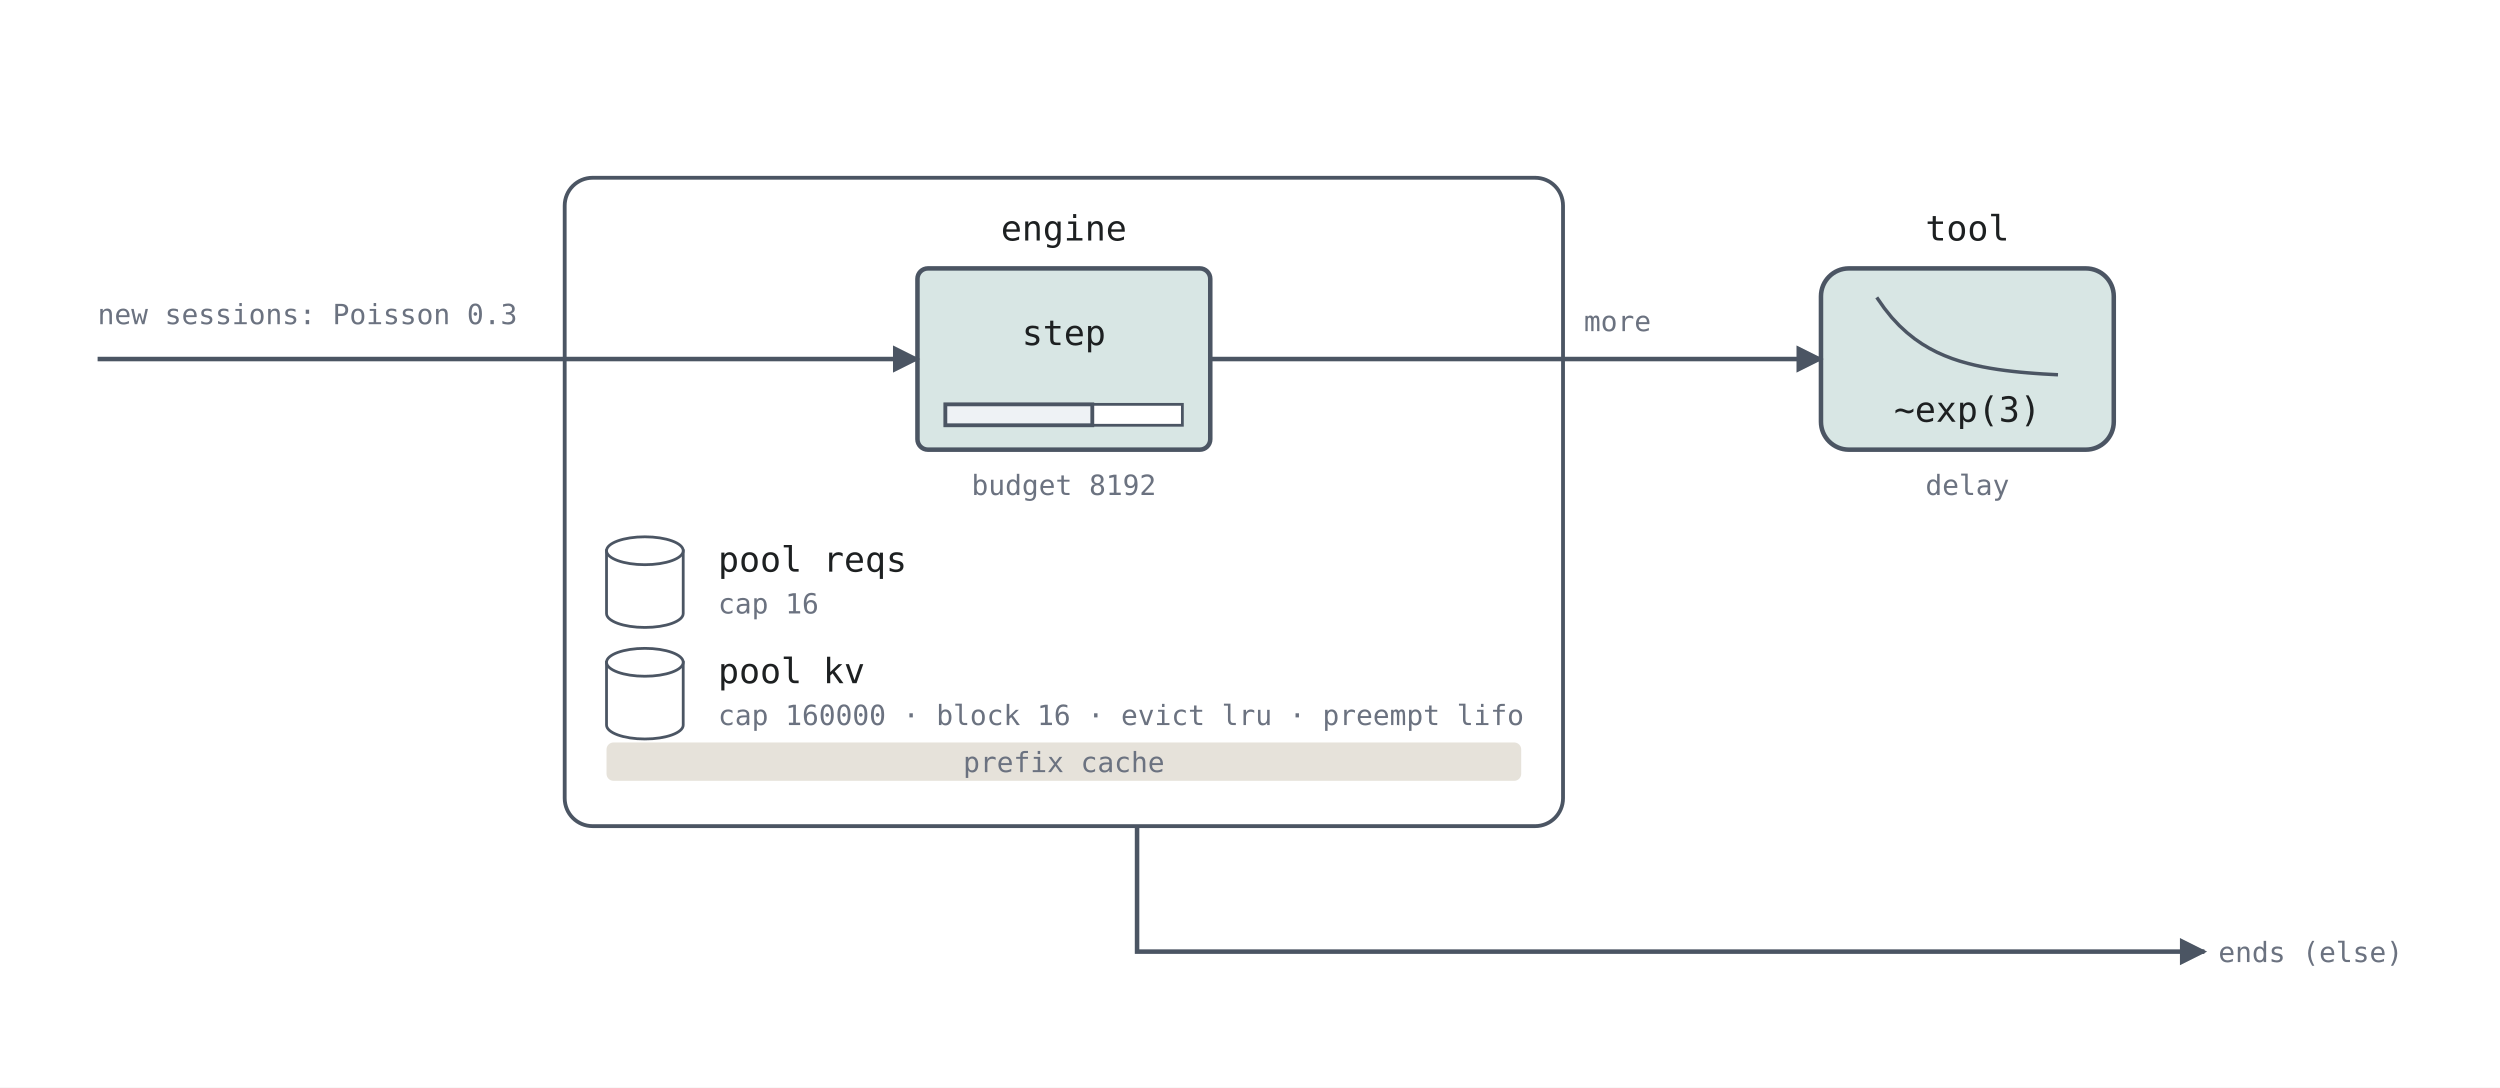
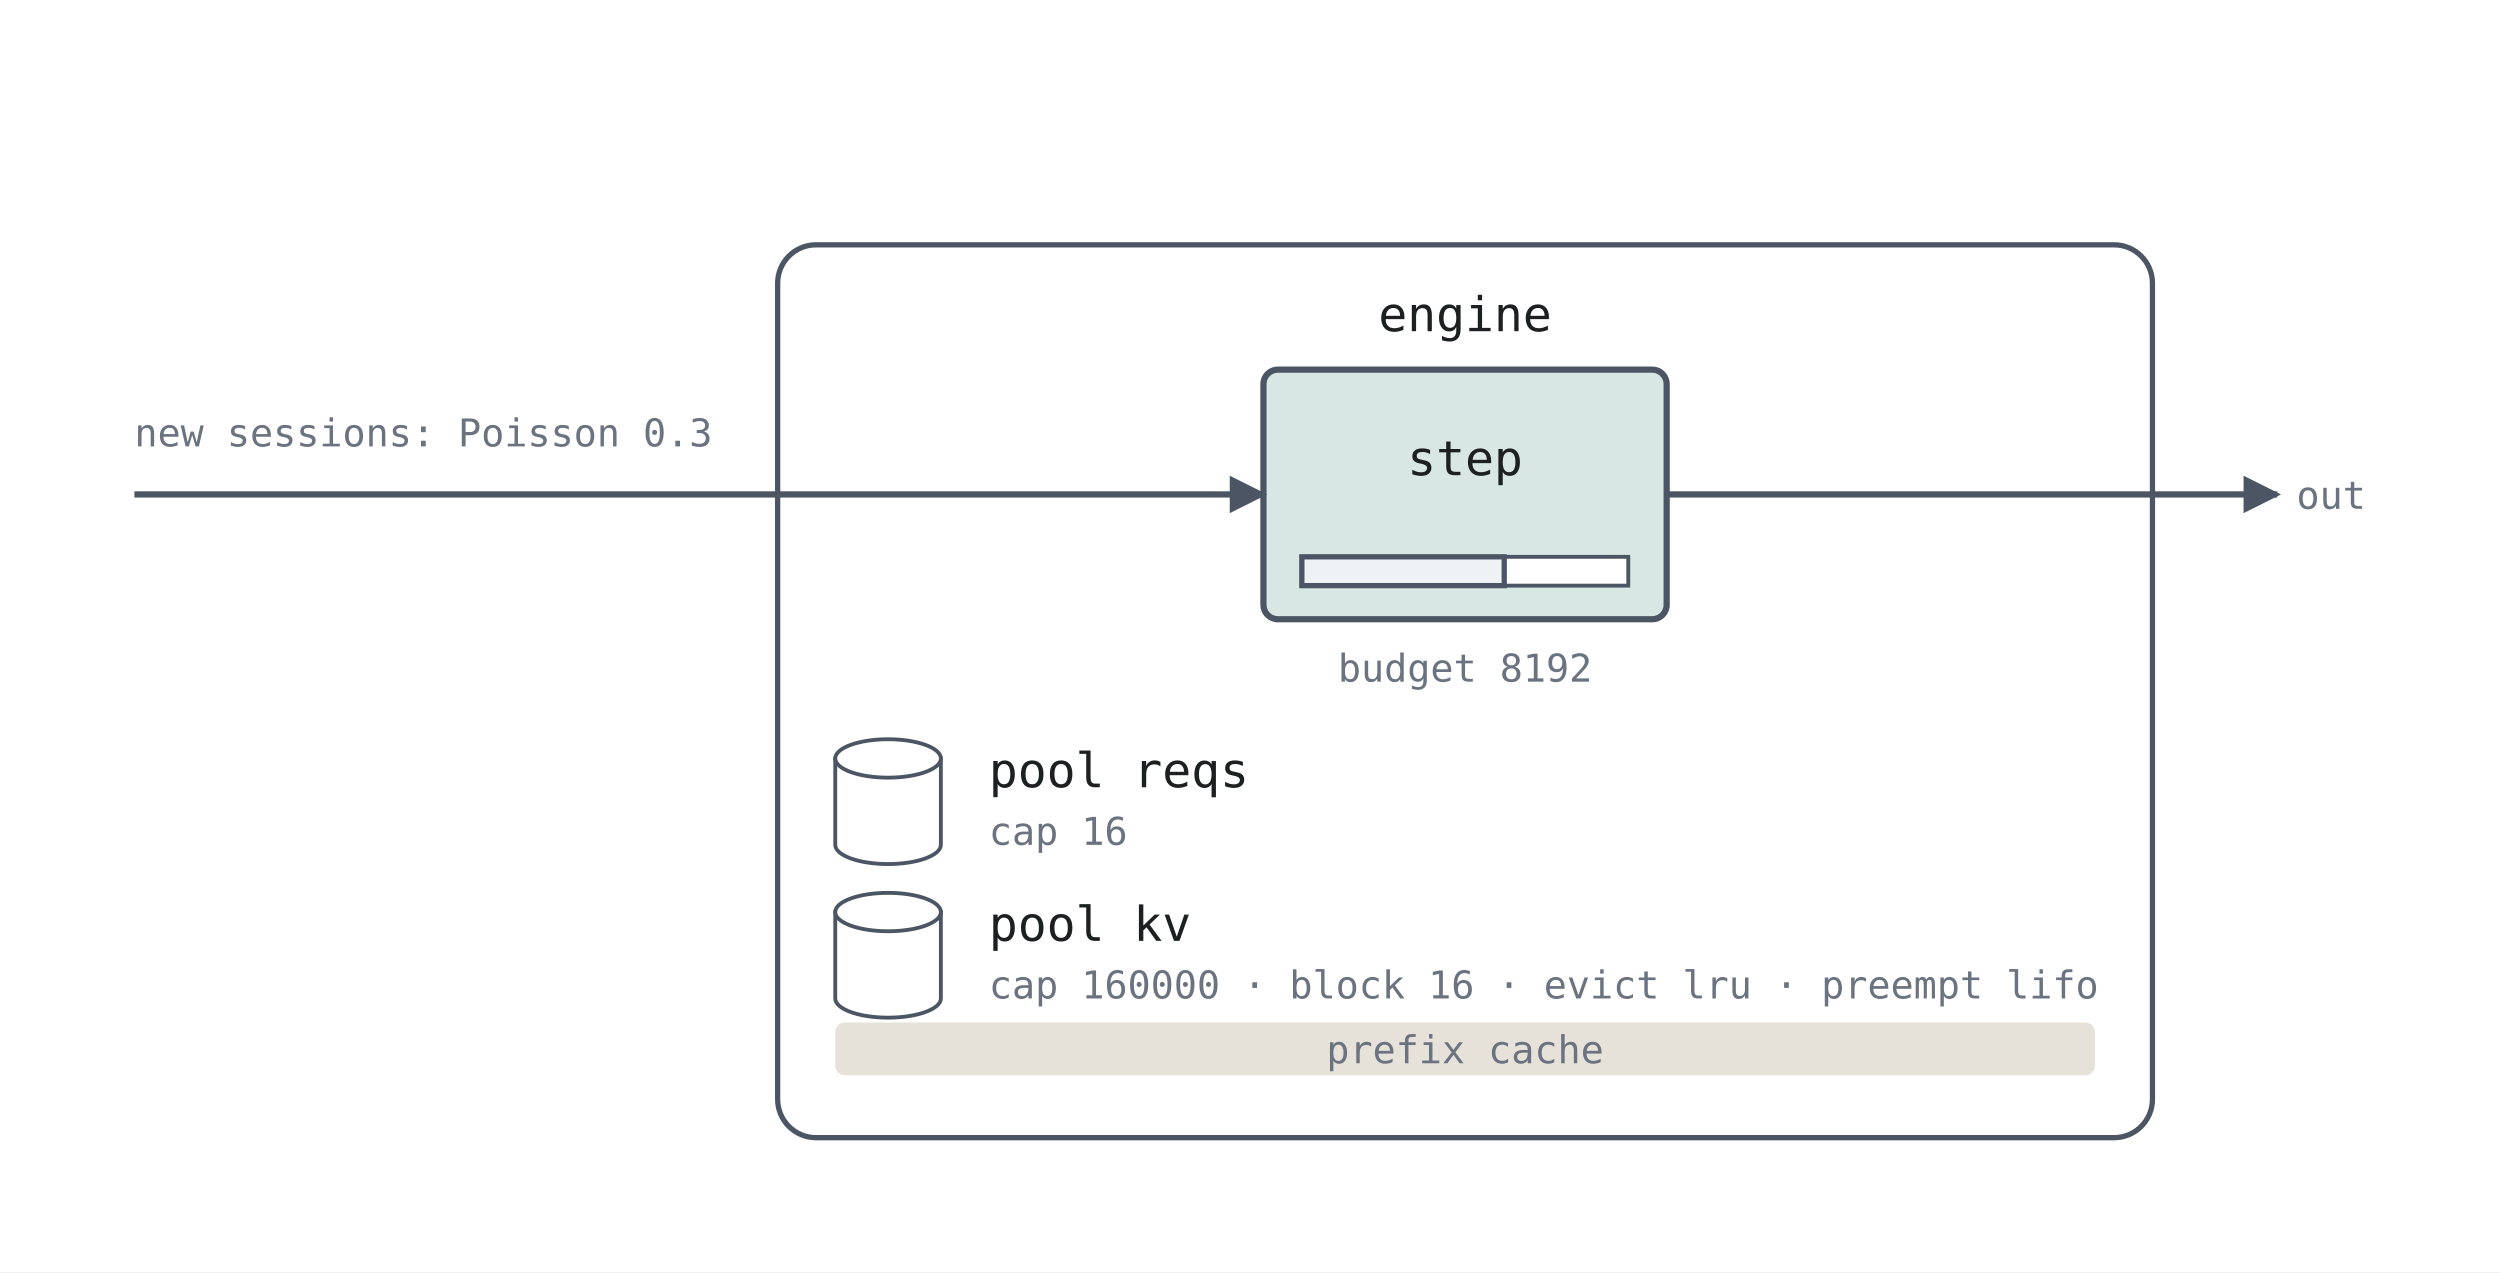
- <svg xmlns="http://www.w3.org/2000/svg" width="717.2" height="312" viewBox="0 0 717.2 312" role="img">
+ <svg xmlns="http://www.w3.org/2000/svg" width="520.8" height="265" viewBox="0 0 520.8 265" role="img">
  <style>
  text { font-family: ui-monospace, "SF Mono", Menlo, Consolas, monospace; }
  @media (prefers-color-scheme: dark) {
    text { fill: #e8e6e3; } text.dim { fill: #9aa4b2; }
    .bg { fill:#14171a }
    .solid { fill:#232a31;stroke:#b6bfcc }
    .cached { fill:#33302a }
    .instance { fill:#1a1f24;stroke:#b6bfcc }
    .frame { stroke:#b6bfcc }
    .enclosure { stroke:#9aa4b2 }
    .station { fill:#26403d;stroke:#b6bfcc }
    .cell { fill:#14171a;stroke:#b6bfcc }
    .rail { stroke:#b6bfcc }
    .flow { stroke:#b6bfcc }
    .back { stroke:#b6bfcc }
    .relation { stroke:#9aa4b2 }
  }
</style>
  <defs>
    <marker id="a" viewBox="0 0 10 10" refX="9" refY="5" markerWidth="6" markerHeight="6" orient="auto-start-reverse">
      <path d="M0 0 L10 5 L0 10 z" fill="context-stroke" />
    </marker>
  </defs>
-   <rect class="bg" fill="#ffffff" x="0" y="0" width="717.2" height="312" />
+   <rect class="bg" fill="#ffffff" x="0" y="0" width="520.8" height="265" />
  <rect class="frame" fill="none" stroke="#4b5563" stroke-width="1.1" x="162" y="51" width="286.4" height="186" rx="8" />
  <path class="cell" fill="#ffffff" stroke="#4b5563" stroke-width=".8" d="M 174 158 L 174 176 A 11 4 0 0 0 196 176 L 196 158 Z" />
  <ellipse class="cell" fill="#ffffff" stroke="#4b5563" stroke-width=".8" cx="185" cy="158" rx="11" ry="4" />
  <text x="206" y="164" text-anchor="start" font-size="10" fill="#1d2021">pool reqs</text>
  <text x="206" y="176" text-anchor="start" font-size="8" fill="#6b7280" class="dim">cap 16</text>
  <path class="cell" fill="#ffffff" stroke="#4b5563" stroke-width=".8" d="M 174 190 L 174 208 A 11 4 0 0 0 196 208 L 196 190 Z" />
  <ellipse class="cell" fill="#ffffff" stroke="#4b5563" stroke-width=".8" cx="185" cy="190" rx="11" ry="4" />
  <text x="206" y="196" text-anchor="start" font-size="10" fill="#1d2021">pool kv</text>
  <text x="206" y="208" text-anchor="start" font-size="8" fill="#6b7280" class="dim">cap 160000 · block 16 · evict lru · preempt lifo</text>
  <rect class="cached" fill="#e6e2da" stroke="none" x="174" y="213" width="262.4" height="11" rx="2" />
  <text x="305.2" y="221.5" text-anchor="middle" font-size="8" fill="#6b7280" class="dim">prefix cache</text>
  <rect class="station" fill="#d8e6e4" stroke="#4b5563" stroke-width="1.3" x="263.2" y="77" width="84" height="52" rx="3" />
  <rect class="cell" fill="#ffffff" stroke="#4b5563" stroke-width=".8" x="271.2" y="116" width="68" height="6" />
  <rect class="solid" fill="#eef2f5" stroke="#4b5563" stroke-width="1.1" x="271.2" y="116" width="42.16" height="6" />
  <text x="305.2" y="99" text-anchor="middle" font-size="10" fill="#1d2021">step</text>
  <text x="305.2" y="69" text-anchor="middle" font-size="10" fill="#1d2021">engine</text>
  <text x="305.2" y="142" text-anchor="middle" font-size="8" fill="#6b7280" class="dim">budget 8192</text>
-   <rect class="station" fill="#d8e6e4" stroke="#4b5563" stroke-width="1.3" x="522.4" y="77" width="84" height="52" rx="8" />
-   <path class="rail" fill="none" stroke="#4b5563" stroke-width="1" d="M 538.4 85.32 L 540.57 88.42 L 542.73 91.11 L 544.9 93.43 L 547.07 95.43 L 549.23 97.16 L 551.4 98.66 L 553.57 99.96 L 555.73 101.08 L 557.9 102.04 L 560.07 102.88 L 562.23 103.6 L 564.4 104.22 L 566.57 104.76 L 568.73 105.23 L 570.9 105.63 L 573.07 105.98 L 575.23 106.28 L 577.4 106.54 L 579.57 106.77 L 581.73 106.96 L 583.9 107.13 L 586.07 107.28 L 588.23 107.4 L 590.4 107.51" />
-   <text x="564.4" y="121" text-anchor="middle" font-size="10" fill="#1d2021">~exp(3)</text>
-   <text x="564.4" y="69" text-anchor="middle" font-size="10" fill="#1d2021">tool</text>
-   <text x="564.4" y="142" text-anchor="middle" font-size="8" fill="#6b7280" class="dim">delay</text>
  <path class="flow" fill="none" stroke="#4b5563" stroke-width="1.3" d="M28 103 L263.2 103" marker-end="url(#a)" />
  <text x="28" y="93" text-anchor="start" font-size="8" fill="#6b7280" class="dim">new sessions: Poisson 0.3</text>
-   <path class="flow" fill="none" stroke="#4b5563" stroke-width="1.3" d="M347.2 103 L522.4 103" marker-end="url(#a)" />
-   <text x="454.4" y="95" text-anchor="start" font-size="8" fill="#6b7280" class="dim">more</text>
-   <path class="flow" fill="none" stroke="#4b5563" stroke-width="1.3" d="M326.2 237 L326.2 273 L632.4 273" marker-end="url(#a)" />
-   <text x="636.4" y="276" text-anchor="start" font-size="8" fill="#6b7280" class="dim">ends (else)</text>
+   <path class="flow" fill="none" stroke="#4b5563" stroke-width="1.3" d="M347.2 103 L474.4 103" marker-end="url(#a)" />
+   <text x="478.4" y="106" text-anchor="start" font-size="8" fill="#6b7280" class="dim">out</text>
</svg>
